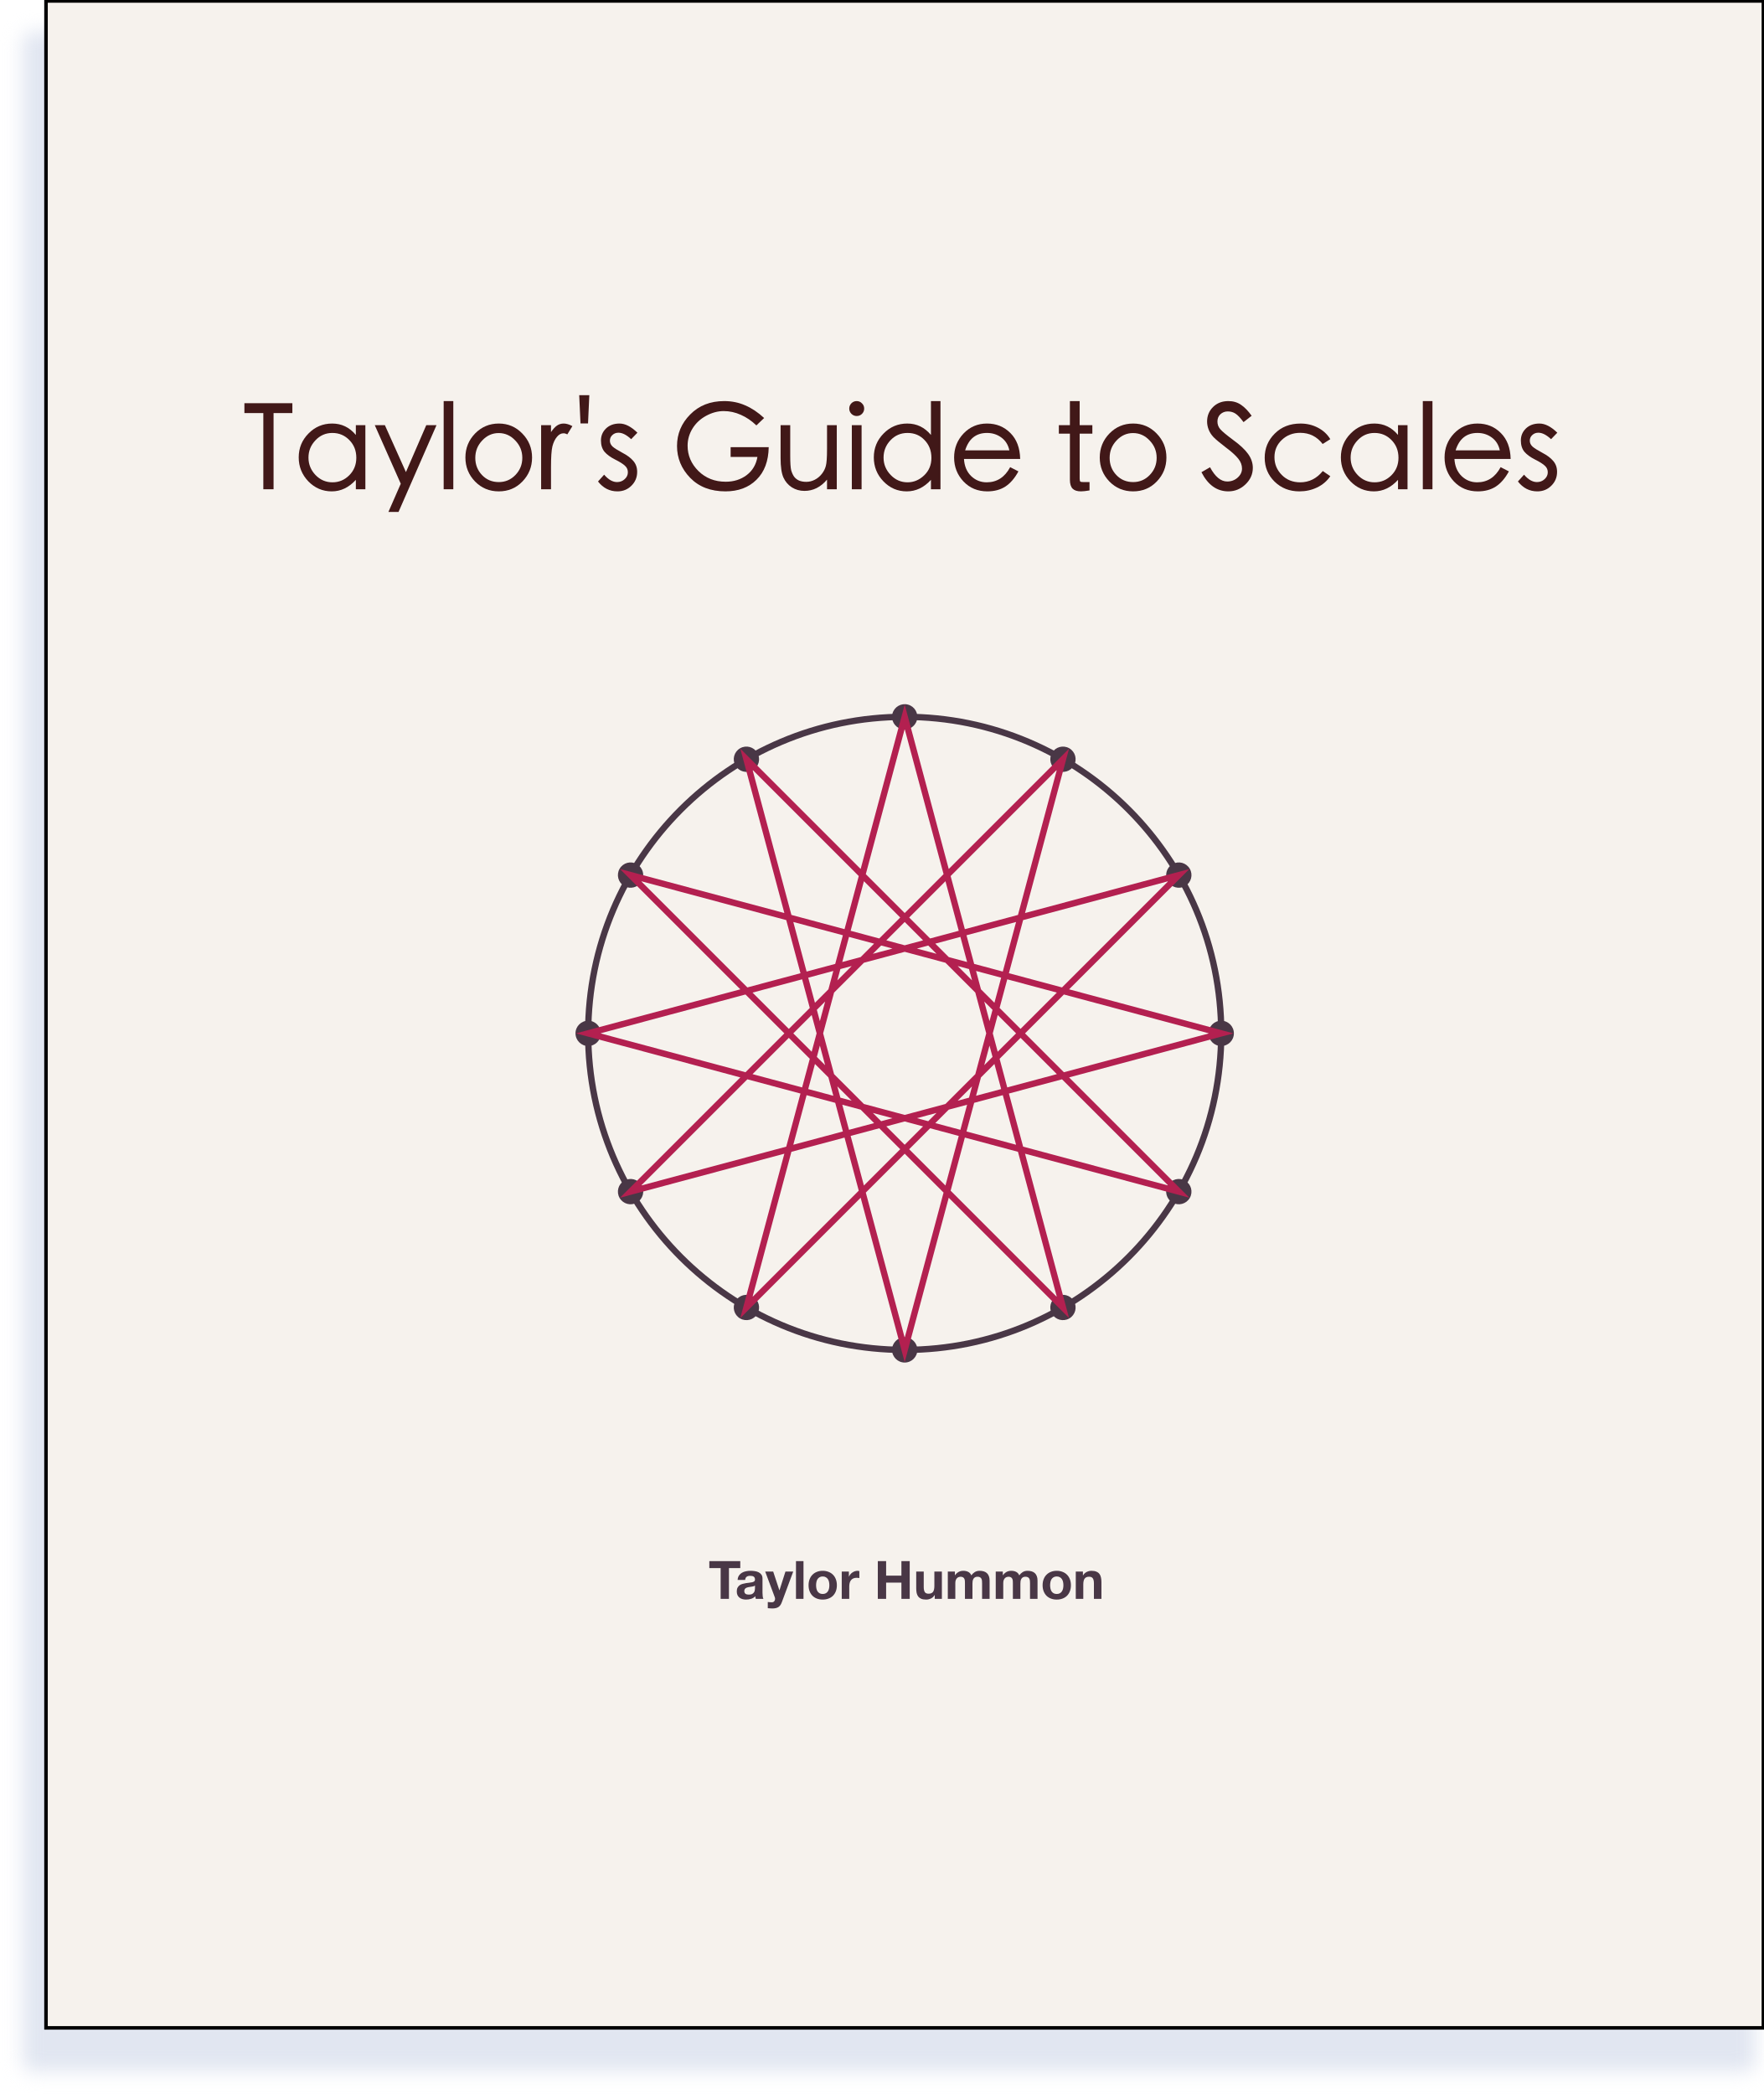
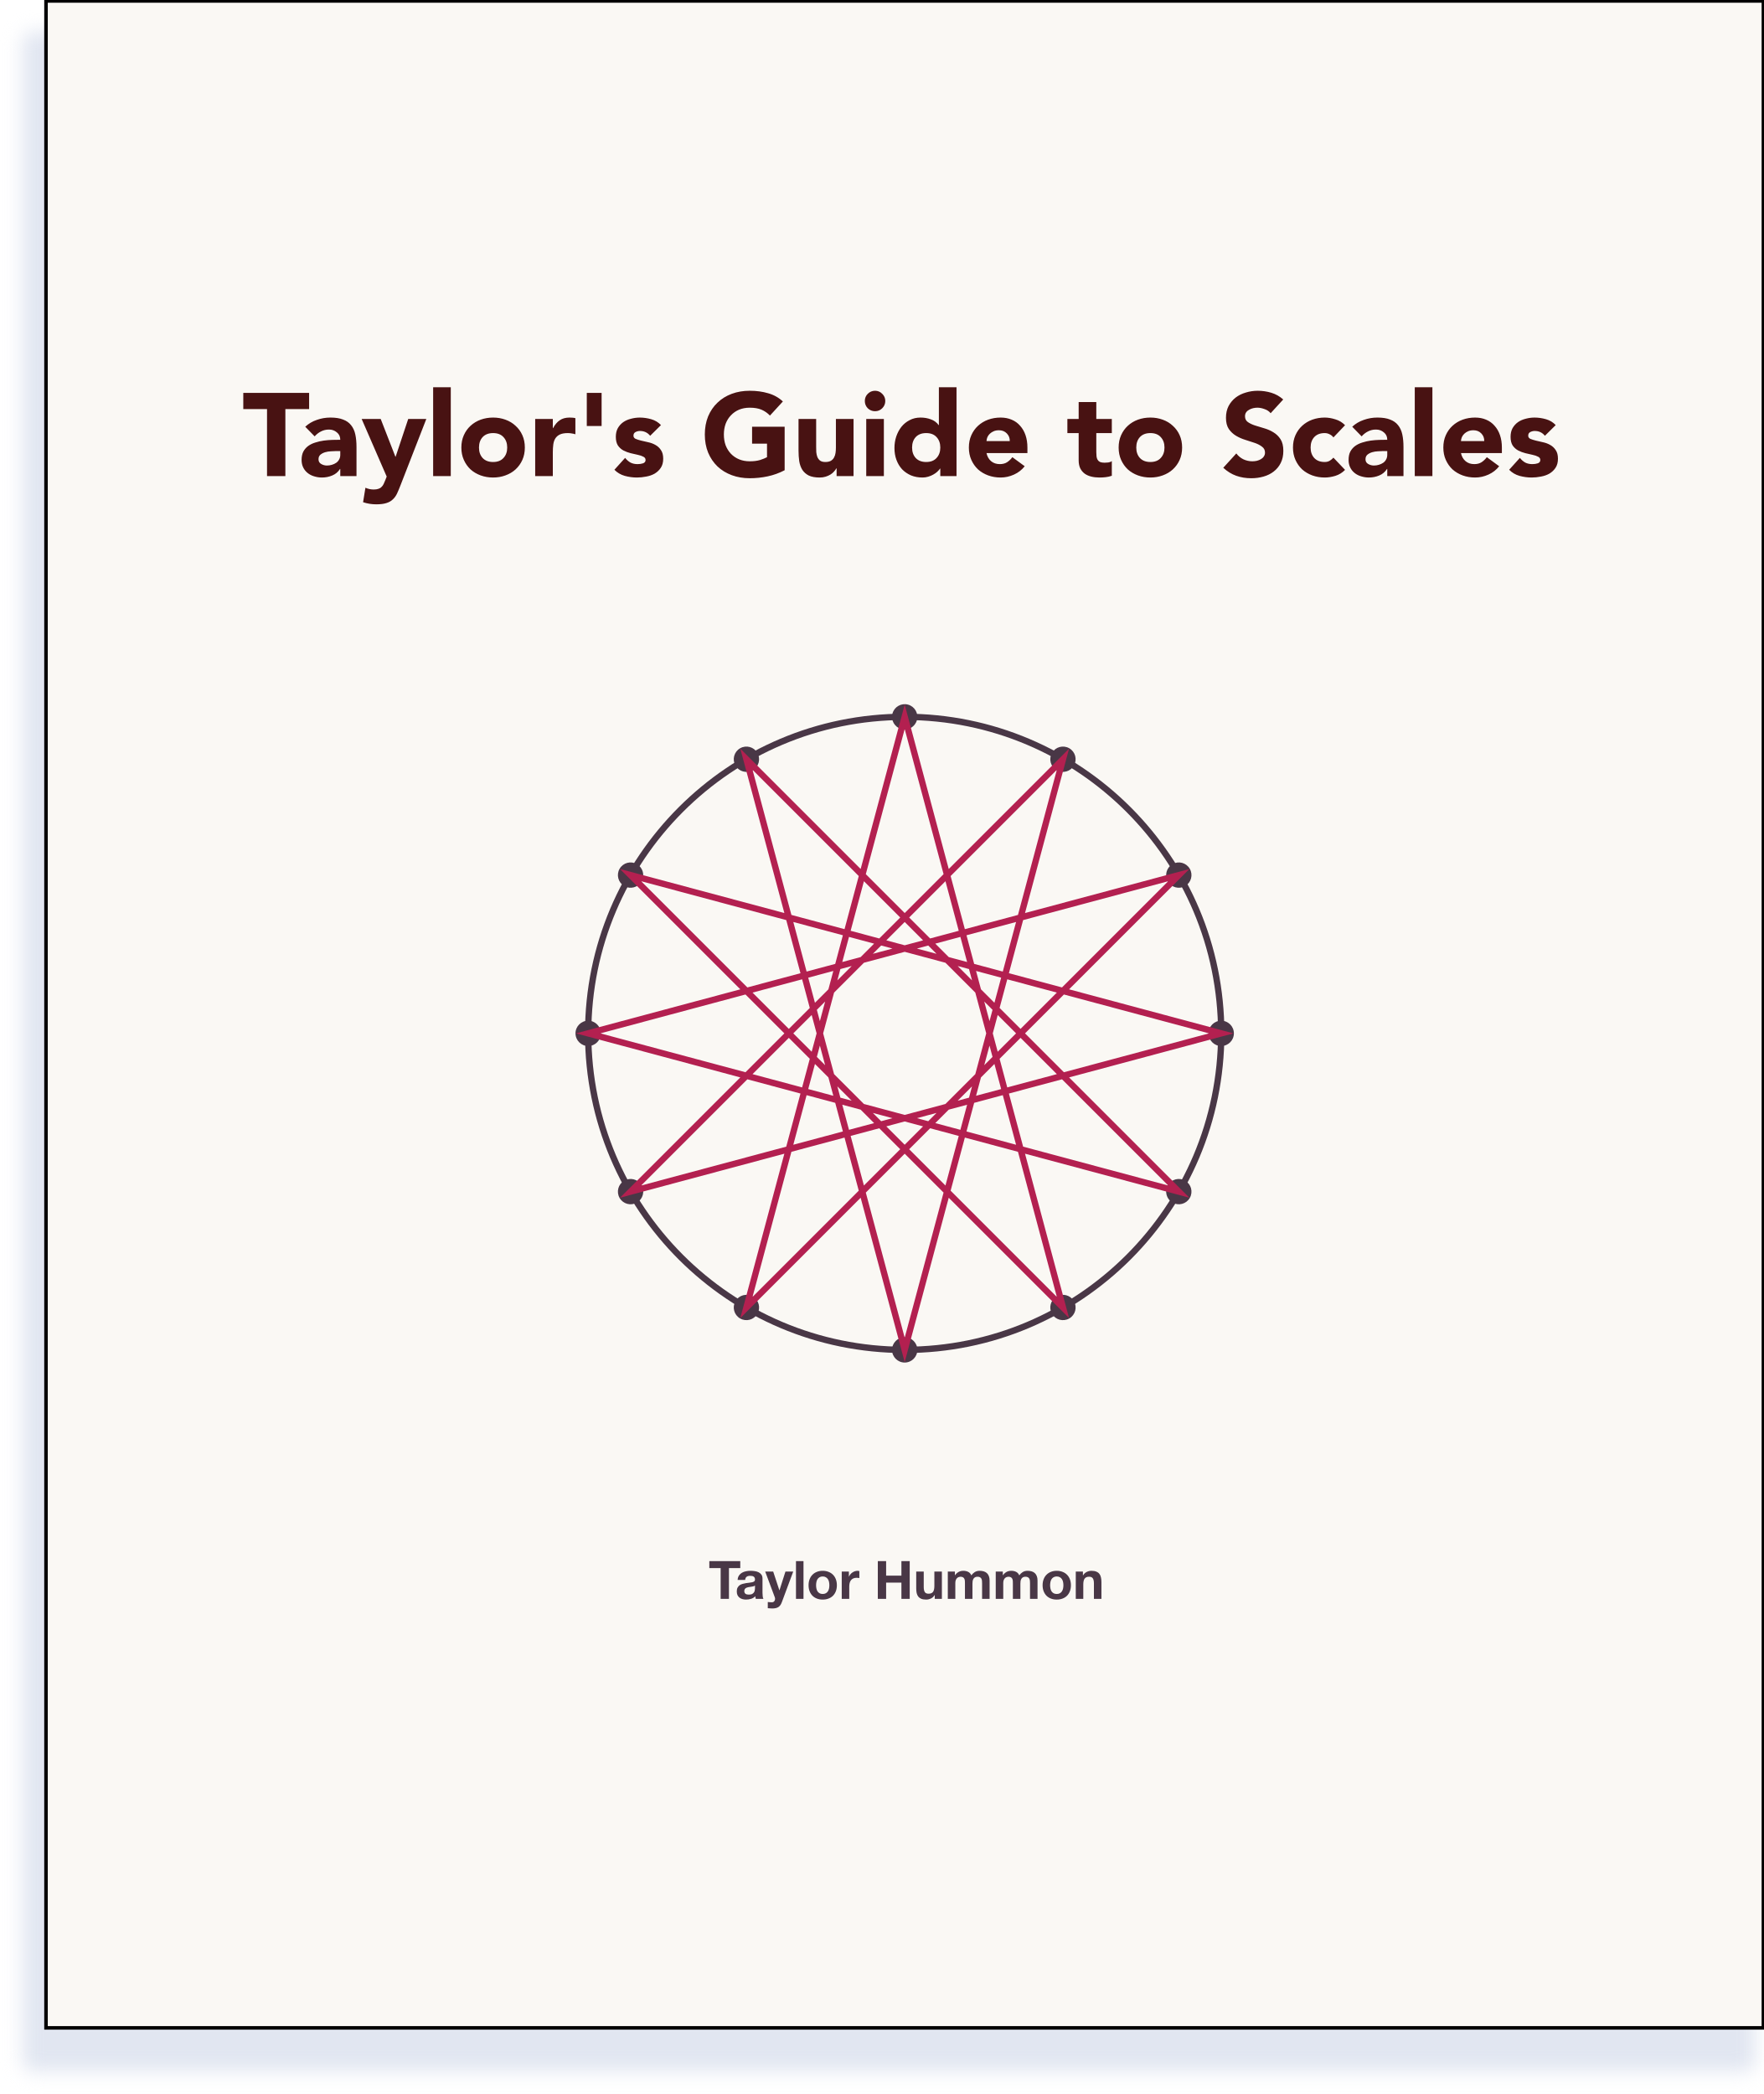
<svg xmlns="http://www.w3.org/2000/svg" width="400" height="475" viewBox="0 0 400 475" id="svg2" version="1.1" xml:space="preserve">
  <defs id="defs4">
    <filter style="color-interpolation-filters:sRGB" id="filter8603" x="-0.013" width="1.026" y="-0.011" height="1.022">
      <feGaussianBlur stdDeviation="2.165" id="feGaussianBlur8605" />
    </filter>
  </defs>
  <rect y="7.316" x="-1.1132812e-06" height="467.684" width="398.132" id="rect4502" style="color:#000000;clip-rule:nonzero;display:inline;overflow:visible;visibility:visible;isolation:auto;mix-blend-mode:normal;color-interpolation:sRGB;color-interpolation-filters:linearRGB;solid-color:#000000;solid-opacity:1;fill:#e1e6f1;fill-opacity:1;fill-rule:nonzero;stroke:none;stroke-width:2;stroke-linecap:butt;stroke-linejoin:miter;stroke-miterlimit:4;stroke-dasharray:none;stroke-dashoffset:0;stroke-opacity:1;filter:url(#filter8603);color-rendering:auto;image-rendering:auto;shape-rendering:auto;text-rendering:auto;enable-background:accumulate" ry="2.232" transform="matrix(0.9872837,0,0,0.9891337,5.128839,0.02304565)" />
-   <rect y="0.216" x="10.435" height="459.784" width="389.565" id="rect4504" style="color:#000000;clip-rule:nonzero;display:inline;overflow:visible;visibility:visible;isolation:auto;mix-blend-mode:normal;color-interpolation:sRGB;color-interpolation-filters:linearRGB;solid-color:#000000;solid-opacity:1;fill:#f6f2ed;fill-opacity:1;fill-rule:nonzero;stroke:#000000;stroke-width:0.8;stroke-linecap:butt;stroke-linejoin:miter;stroke-miterlimit:4;stroke-dasharray:none;stroke-dashoffset:0;stroke-opacity:1;color-rendering:auto;image-rendering:auto;shape-rendering:auto;text-rendering:auto;enable-background:accumulate" />
+   <rect y="0.216" x="10.435" height="459.784" width="389.565" id="rect4504" style="color:#000000;clip-rule:nonzero;display:inline;overflow:visible;visibility:visible;isolation:auto;mix-blend-mode:normal;color-interpolation:sRGB;color-interpolation-filters:linearRGB;solid-color:#000000;solid-opacity:1;fill:#faf8f4;fill-opacity:1;fill-rule:nonzero;stroke:#000000;stroke-width:0.8;stroke-linecap:butt;stroke-linejoin:miter;stroke-miterlimit:4;stroke-dasharray:none;stroke-dashoffset:0;stroke-opacity:1;color-rendering:auto;image-rendering:auto;shape-rendering:auto;text-rendering:auto;enable-background:accumulate" />
  <g aria-label="Taylor Hummon" style="font-style:normal;font-variant:normal;font-weight:normal;font-stretch:normal;font-size:9.6px;line-height:0%;font-family:'Latin Modern Sans';-inkscape-font-specification:'Latin Modern Sans, Normal';text-align:start;letter-spacing:0px;word-spacing:0px;writing-mode:lr-tb;text-anchor:start;fill:#493746;fill-opacity:1;stroke:none;stroke-width:0.8px;stroke-linecap:butt;stroke-linejoin:miter;stroke-opacity:1" id="text4508" transform="translate(558.7186,20.17611)">
    <path style="font-weight:bold;font-size:12px;line-height:1.25;font-family:'Helvetica Neue';-inkscape-font-specification:'Helvetica Neue, Bold'" d="m -395.249,335.53 v 6.984 h 1.884 v -6.984 h 2.568 v -1.584 h -7.02 v 1.584 z m 3.852,2.688 q 0.036,-0.6 0.3,-0.996 0.264,-0.396 0.672,-0.636 0.408,-0.24 0.912,-0.336 0.516,-0.108 1.032,-0.108 0.468,0 0.948,0.072 0.48,0.06 0.876,0.252 0.396,0.192 0.648,0.54 0.252,0.336 0.252,0.9 v 3.228 q 0,0.42 0.048,0.804 0.048,0.384 0.168,0.576 h -1.728 q -0.048,-0.144 -0.084,-0.288 -0.024,-0.156 -0.036,-0.312 -0.408,0.42 -0.96,0.588 -0.552,0.168 -1.128,0.168 -0.444,0 -0.828,-0.108 -0.384,-0.108 -0.672,-0.336 -0.288,-0.228 -0.456,-0.576 -0.156,-0.348 -0.156,-0.828 0,-0.528 0.18,-0.864 0.192,-0.348 0.48,-0.552 0.3,-0.204 0.672,-0.3 0.384,-0.108 0.768,-0.168 0.384,-0.06 0.756,-0.096 0.372,-0.036 0.66,-0.108 0.288,-0.072 0.456,-0.204 0.168,-0.144 0.156,-0.408 0,-0.276 -0.096,-0.432 -0.084,-0.168 -0.24,-0.252 -0.144,-0.096 -0.348,-0.12 -0.192,-0.036 -0.42,-0.036 -0.504,0 -0.792,0.216 -0.288,0.216 -0.336,0.72 z m 3.936,1.26 q -0.108,0.096 -0.276,0.156 -0.156,0.048 -0.348,0.084 -0.18,0.036 -0.384,0.06 -0.204,0.024 -0.408,0.06 -0.192,0.036 -0.384,0.096 -0.18,0.06 -0.324,0.168 -0.132,0.096 -0.216,0.252 -0.084,0.156 -0.084,0.396 0,0.228 0.084,0.384 0.084,0.156 0.228,0.252 0.144,0.084 0.336,0.12 0.192,0.036 0.396,0.036 0.504,0 0.78,-0.168 0.276,-0.168 0.408,-0.396 0.132,-0.24 0.156,-0.48 0.036,-0.24 0.036,-0.384 z m 6.084,3.804 2.592,-6.972 h -1.764 l -1.356,4.248 h -0.024 l -1.404,-4.248 h -1.812 l 2.172,5.82 q 0.072,0.18 0.072,0.384 0,0.276 -0.168,0.504 -0.156,0.228 -0.492,0.264 -0.252,0.012 -0.504,-0.012 -0.252,-0.024 -0.492,-0.048 v 1.404 q 0.264,0.024 0.516,0.036 0.264,0.024 0.528,0.024 0.876,0 1.368,-0.324 0.492,-0.324 0.768,-1.08 z m 3.216,-9.336 v 8.568 h 1.704 v -8.568 z m 4.56,5.472 q 0,-0.372 0.072,-0.732 0.072,-0.36 0.24,-0.636 0.18,-0.276 0.468,-0.444 0.288,-0.18 0.72,-0.18 0.432,0 0.72,0.18 0.3,0.168 0.468,0.444 0.18,0.276 0.252,0.636 0.072,0.36 0.072,0.732 0,0.372 -0.072,0.732 -0.072,0.348 -0.252,0.636 -0.168,0.276 -0.468,0.444 -0.288,0.168 -0.72,0.168 -0.432,0 -0.72,-0.168 -0.288,-0.168 -0.468,-0.444 -0.168,-0.288 -0.24,-0.636 -0.072,-0.36 -0.072,-0.732 z m -1.704,0 q 0,0.744 0.228,1.344 0.228,0.6 0.648,1.032 0.42,0.42 1.008,0.648 0.588,0.228 1.32,0.228 0.732,0 1.32,-0.228 0.6,-0.228 1.02,-0.648 0.42,-0.432 0.648,-1.032 0.228,-0.6 0.228,-1.344 0,-0.744 -0.228,-1.344 -0.228,-0.612 -0.648,-1.032 -0.42,-0.432 -1.02,-0.66 -0.588,-0.24 -1.32,-0.24 -0.732,0 -1.32,0.24 -0.588,0.228 -1.008,0.66 -0.42,0.42 -0.648,1.032 -0.228,0.6 -0.228,1.344 z m 7.524,-3.108 v 6.204 h 1.704 v -2.796 q 0,-0.42 0.084,-0.78 0.084,-0.36 0.276,-0.624 0.204,-0.276 0.528,-0.432 0.324,-0.156 0.792,-0.156 0.156,0 0.324,0.024 0.168,0.012 0.288,0.036 v -1.584 q -0.204,-0.06 -0.372,-0.06 -0.324,0 -0.624,0.096 -0.3,0.096 -0.564,0.276 -0.264,0.168 -0.468,0.42 -0.204,0.24 -0.324,0.528 h -0.024 v -1.152 z m 8.184,-2.364 v 8.568 h 1.884 v -3.696 h 3.468 v 3.696 h 1.884 v -8.568 h -1.884 v 3.288 h -3.468 v -3.288 z m 14.532,8.568 v -6.204 h -1.704 v 3.252 q 0,0.948 -0.312,1.368 -0.312,0.408 -1.008,0.408 -0.612,0 -0.852,-0.372 -0.24,-0.384 -0.24,-1.152 v -3.504 h -1.704 v 3.816 q 0,0.576 0.096,1.056 0.108,0.468 0.36,0.804 0.252,0.324 0.684,0.504 0.444,0.18 1.128,0.18 0.54,0 1.056,-0.24 0.516,-0.24 0.84,-0.78 h 0.036 v 0.864 z m 1.344,-6.204 v 6.204 h 1.704 v -3.6 q 0,-0.456 0.132,-0.732 0.132,-0.288 0.312,-0.432 0.192,-0.156 0.384,-0.204 0.204,-0.06 0.324,-0.06 0.408,0 0.612,0.144 0.216,0.132 0.3,0.36 0.096,0.228 0.108,0.504 0.012,0.264 0.012,0.54 v 3.48 h 1.704 v -3.456 q 0,-0.288 0.036,-0.564 0.048,-0.288 0.168,-0.504 0.132,-0.228 0.348,-0.36 0.228,-0.144 0.588,-0.144 0.36,0 0.564,0.12 0.216,0.12 0.324,0.324 0.108,0.204 0.132,0.48 0.024,0.276 0.024,0.588 v 3.516 h 1.704 v -4.152 q 0,-0.6 -0.168,-1.02 -0.168,-0.432 -0.468,-0.696 -0.3,-0.264 -0.72,-0.384 -0.42,-0.12 -0.912,-0.12 -0.648,0 -1.128,0.312 -0.468,0.312 -0.744,0.72 -0.252,-0.576 -0.744,-0.804 -0.48,-0.228 -1.068,-0.228 -0.612,0 -1.092,0.264 -0.468,0.264 -0.804,0.744 h -0.024 v -0.84 z m 10.872,0 v 6.204 h 1.704 v -3.6 q 0,-0.456 0.132,-0.732 0.132,-0.288 0.312,-0.432 0.192,-0.156 0.384,-0.204 0.204,-0.06 0.324,-0.06 0.408,0 0.612,0.144 0.216,0.132 0.3,0.36 0.096,0.228 0.108,0.504 0.012,0.264 0.012,0.54 v 3.48 h 1.704 v -3.456 q 0,-0.288 0.036,-0.564 0.048,-0.288 0.168,-0.504 0.132,-0.228 0.348,-0.36 0.228,-0.144 0.588,-0.144 0.36,0 0.564,0.12 0.216,0.12 0.324,0.324 0.108,0.204 0.132,0.48 0.024,0.276 0.024,0.588 v 3.516 h 1.704 v -4.152 q 0,-0.6 -0.168,-1.02 -0.168,-0.432 -0.468,-0.696 -0.3,-0.264 -0.72,-0.384 -0.42,-0.12 -0.912,-0.12 -0.648,0 -1.128,0.312 -0.468,0.312 -0.744,0.72 -0.252,-0.576 -0.744,-0.804 -0.48,-0.228 -1.068,-0.228 -0.612,0 -1.092,0.264 -0.468,0.264 -0.804,0.744 h -0.024 v -0.84 z m 12.336,3.108 q 0,-0.372 0.072,-0.732 0.072,-0.36 0.24,-0.636 0.18,-0.276 0.468,-0.444 0.288,-0.18 0.72,-0.18 0.432,0 0.72,0.18 0.3,0.168 0.468,0.444 0.18,0.276 0.252,0.636 0.072,0.36 0.072,0.732 0,0.372 -0.072,0.732 -0.072,0.348 -0.252,0.636 -0.168,0.276 -0.468,0.444 -0.288,0.168 -0.72,0.168 -0.432,0 -0.72,-0.168 -0.288,-0.168 -0.468,-0.444 -0.168,-0.288 -0.24,-0.636 -0.072,-0.36 -0.072,-0.732 z m -1.704,0 q 0,0.744 0.228,1.344 0.228,0.6 0.648,1.032 0.42,0.42 1.008,0.648 0.588,0.228 1.32,0.228 0.732,0 1.32,-0.228 0.6,-0.228 1.02,-0.648 0.42,-0.432 0.648,-1.032 0.228,-0.6 0.228,-1.344 0,-0.744 -0.228,-1.344 -0.228,-0.612 -0.648,-1.032 -0.42,-0.432 -1.02,-0.66 -0.588,-0.24 -1.32,-0.24 -0.732,0 -1.32,0.24 -0.588,0.228 -1.008,0.66 -0.42,0.42 -0.648,1.032 -0.228,0.6 -0.228,1.344 z m 7.524,-3.108 v 6.204 h 1.704 v -3.252 q 0,-0.948 0.312,-1.356 0.312,-0.42 1.008,-0.42 0.612,0 0.852,0.384 0.24,0.372 0.24,1.14 v 3.504 h 1.704 v -3.816 q 0,-0.576 -0.108,-1.044 -0.096,-0.48 -0.348,-0.804 -0.252,-0.336 -0.696,-0.516 -0.432,-0.192 -1.116,-0.192 -0.54,0 -1.056,0.252 -0.516,0.24 -0.84,0.78 h -0.036 v -0.864 z" id="text3890" aria-label="Taylor Hummon" />
  </g>
  <circle style="fill:#493746;fill-opacity:1;stroke:none;stroke-width:0.639;stroke-dasharray:none;stroke-opacity:1" id="circle4" cx="277.018" cy="234.406" r="2.872" />
  <circle style="fill:#493746;fill-opacity:1;stroke:none;stroke-width:0.639;stroke-dasharray:none;stroke-opacity:1" id="circle6" cx="240.31" cy="103.951" r="2.872" transform="rotate(15)" />
  <circle style="fill:#493746;fill-opacity:1;stroke:none;stroke-width:0.639;stroke-dasharray:none;stroke-opacity:1" id="circle7" cx="205.217" cy="306.207" r="2.872" />
  <circle style="fill:#493746;fill-opacity:1;stroke:none;stroke-width:0.639;stroke-dasharray:none;stroke-opacity:1" id="circle8" cx="133.417" cy="234.406" r="2.872" />
  <circle style="fill:#493746;fill-opacity:1;stroke:none;stroke-width:0.639;stroke-dasharray:none;stroke-opacity:1" id="circle10" cx="366.727" cy="100.393" r="2.872" transform="rotate(30)" />
  <circle style="fill:#493746;fill-opacity:1;stroke:none;stroke-width:0.639;stroke-dasharray:none;stroke-opacity:1" id="circle11" cx="294.927" cy="28.593" r="2.872" transform="rotate(30)" />
  <circle style="fill:#493746;fill-opacity:1;stroke:none;stroke-width:0.639;stroke-dasharray:none;stroke-opacity:1" id="circle12" cx="294.927" cy="172.194" r="2.872" transform="rotate(30)" />
  <circle style="fill:#493746;fill-opacity:1;stroke:none;stroke-width:0.639;stroke-dasharray:none;stroke-opacity:1" id="circle13" cx="223.126" cy="100.393" r="2.872" transform="rotate(30)" />
  <circle style="fill:#493746;fill-opacity:1;stroke:none;stroke-width:0.639;stroke-dasharray:none;stroke-opacity:1" id="circle15" cx="132.321" cy="305.611" r="2.872" transform="rotate(-30)" />
  <circle style="fill:#493746;fill-opacity:1;stroke:none;stroke-width:0.639;stroke-dasharray:none;stroke-opacity:1" id="circle16" cx="60.52" cy="233.81" r="2.872" transform="rotate(-30)" />
  <circle style="fill:#493746;fill-opacity:1;stroke:none;stroke-width:0.639;stroke-dasharray:none;stroke-opacity:1" id="circle17" cx="60.52" cy="377.411" r="2.872" transform="rotate(-30)" />
  <circle style="fill:#493746;fill-opacity:1;stroke:none;stroke-width:0.639;stroke-dasharray:none;stroke-opacity:1" id="circle18" cx="-11.28" cy="305.611" r="2.872" transform="rotate(-30)" />
  <circle style="fill:none;fill-opacity:0.995;stroke:#493746;stroke-width:1.436;stroke-dasharray:none;stroke-opacity:1" id="path7" cx="205.217" cy="234.406" r="71.8" />
  <path style="fill:none;fill-opacity:1;stroke:#b32050;stroke-width:1.436;stroke-opacity:1" d="m 205.217,162.606 -35.9,133.982 98.081,-98.081 -133.982,35.9 133.982,35.9 -98.081,-98.081 35.9,133.982 35.9,-133.982 -98.081,98.081 133.982,-35.9 -133.982,-35.9 98.081,98.081 z" id="path17" />
-   <path d="M 66.32,93.701 H 62.053 V 110.982 H 59.733 V 93.701 h -4.293 v -2.24 h 10.88 z" id="text23" style="font-size:26.667px;font-family:'Heiti TC';-inkscape-font-specification:'Heiti TC';fill:#411818" aria-label="T" />
-   <path d="m 82.88,110.982 h -2.16 v -2.133 q -2.373,2.613 -5.467,2.613 -3.093,0 -5.307,-2.267 -2.187,-2.293 -2.187,-5.44 0,-3.173 2.213,-5.413 2.213,-2.267 5.387,-2.267 3.2,0 5.36,2.587 v -2.213 h 2.16 z m -7.467,-1.573 q 2.213,0 3.813,-1.6 1.6,-1.6 1.6,-3.973 0,-2.4 -1.573,-4 -1.573,-1.627 -3.867,-1.627 -2.267,0 -3.84,1.68 -1.573,1.653 -1.573,3.92 0,2.267 1.6,3.947 1.6,1.653 3.84,1.653 z" id="text22" style="font-size:26.667px;font-family:'Heiti TC';-inkscape-font-specification:'Heiti TC';fill:#411818" aria-label="a" />
-   <path d="m 99.013,96.448 -8.613,19.68 h -2.293 l 2.8,-6.4 -5.893,-13.28 h 2.293 l 4.773,10.64 4.613,-10.64 z" id="text21" style="font-size:26.667px;font-family:'Heiti TC';-inkscape-font-specification:'Heiti TC';fill:#411818" aria-label="y" />
-   <path d="m 102.827,110.982 h -2.187 V 90.981 h 2.187 z" id="text20" style="font-size:26.667px;font-family:'Heiti TC';-inkscape-font-specification:'Heiti TC';fill:#411818" aria-label="l" />
-   <path d="m 113.147,96.075 q 3.147,0 5.333,2.267 2.213,2.267 2.213,5.44 0,3.173 -2.187,5.44 -2.16,2.24 -5.36,2.24 -3.2,0 -5.387,-2.24 -2.187,-2.267 -2.187,-5.44 0,-3.173 2.187,-5.44 2.213,-2.267 5.387,-2.267 z m 0,13.28 q 2.213,0 3.76,-1.6 1.573,-1.627 1.573,-3.893 0,-2.293 -1.6,-3.947 -1.573,-1.68 -3.76,-1.68 -2.16,0 -3.733,1.68 -1.573,1.653 -1.573,3.947 0,2.293 1.52,3.893 1.52,1.6 3.813,1.6 z" id="text19" style="font-size:26.667px;font-family:'Heiti TC';-inkscape-font-specification:'Heiti TC';fill:#411818" aria-label="o" />
-   <path d="m 129.84,96.661 -1.147,1.867 q -0.453,-0.24 -0.88,-0.24 -0.827,0 -1.493,0.827 -0.667,0.8 -1.013,2.133 -0.32,1.307 -0.32,4.747 v 4.987 h -2.24 V 96.448 h 2.24 v 1.573 q 0.667,-0.987 1.333,-1.467 0.693,-0.48 1.547,-0.48 0.88,0 1.973,0.587 z" id="text18" style="font-size:26.667px;font-family:'Heiti TC';-inkscape-font-specification:'Heiti TC';fill:#411818" aria-label="r" />
-   <path d="m 133.68,89.648 -0.293,6.4 h -1.707 l -0.293,-6.4 z" id="text17" style="font-size:26.667px;font-family:'Heiti TC';-inkscape-font-specification:'Heiti TC';fill:#411818" aria-label="'" />
-   <path d="m 144.587,98.155 -1.413,1.467 q -1.573,-1.467 -2.88,-1.467 -0.827,0 -1.387,0.533 -0.56,0.507 -0.56,1.28 0,0.747 0.613,1.333 0.64,0.56 2.24,1.413 1.6,0.827 2.453,1.84 0.88,1.013 0.88,2.48 0,1.867 -1.307,3.147 -1.28,1.28 -3.173,1.28 -2.64,0 -4.4,-2.24 l 1.387,-1.547 q 1.44,1.68 2.933,1.68 1.013,0 1.733,-0.667 0.72,-0.667 0.72,-1.547 0,-0.907 -0.667,-1.493 -0.64,-0.613 -2.24,-1.413 -1.573,-0.8 -2.4,-1.76 -0.8,-0.987 -0.8,-2.56 0,-1.6 1.147,-2.72 1.173,-1.12 3.067,-1.12 1.92,0 4.053,2.08 z" id="text16" style="font-size:26.667px;font-family:'Heiti TC';-inkscape-font-specification:'Heiti TC';fill:#411818" aria-label="s" />
-   <path d="m 174.373,101.435 q -0.08,4.747 -2.773,7.387 -2.667,2.64 -7.04,2.64 -5.013,0 -8,-3.067 -2.987,-3.093 -2.987,-7.227 0,-4.133 2.987,-7.147 2.987,-3.04 7.707,-3.04 2.56,0 4.747,0.96 2.213,0.933 4.32,2.88 l -1.76,1.68 q -1.627,-1.573 -3.52,-2.4 -1.893,-0.853 -3.893,-0.853 -2,0 -3.973,1.067 -1.973,1.067 -3.093,2.88 -1.12,1.813 -1.12,3.92 0,3.28 2.453,5.733 2.48,2.427 6.187,2.427 2.747,0 4.747,-1.493 2,-1.52 2.453,-4.133 h -6.08 v -2.213 z" id="text15" style="font-size:26.667px;font-family:'Heiti TC';-inkscape-font-specification:'Heiti TC';fill:#411818" aria-label="G" />
-   <path d="m 189.813,110.982 h -2.213 v -2.187 q -2.16,2.56 -5.12,2.56 -1.573,0 -2.853,-0.8 -1.28,-0.827 -1.92,-2.24 -0.64,-1.44 -0.64,-4.4 v -7.467 h 2.187 v 6.933 q 0,2.4 0.213,3.28 0.24,0.853 0.667,1.467 0.453,0.587 1.12,0.88 0.693,0.293 1.653,0.293 0.987,0 1.92,-0.48 0.933,-0.48 1.6,-1.333 0.667,-0.853 0.907,-1.813 0.267,-0.96 0.267,-3.84 v -5.387 h 2.213 z" id="text14" style="font-size:26.667px;font-family:'Heiti TC';-inkscape-font-specification:'Heiti TC';fill:#411818" aria-label="u" />
-   <path d="m 194.32,90.981 q 0.72,0 1.2,0.507 0.507,0.48 0.507,1.2 0,0.693 -0.507,1.2 -0.48,0.48 -1.2,0.48 -0.693,0 -1.2,-0.507 -0.48,-0.507 -0.48,-1.173 0,-0.693 0.48,-1.2 0.507,-0.507 1.2,-0.507 z m 1.12,20 h -2.213 V 96.448 h 2.213 z" id="text13" style="font-size:26.667px;font-family:'Heiti TC';-inkscape-font-specification:'Heiti TC';fill:#411818" aria-label="i" />
-   <path d="m 213.333,110.982 h -2.16 v -2.133 q -2.373,2.613 -5.493,2.613 -3.093,0 -5.28,-2.267 -2.187,-2.267 -2.187,-5.44 0,-3.173 2.213,-5.413 2.213,-2.267 5.387,-2.267 3.2,0 5.36,2.587 v -7.68 h 2.16 z m -7.467,-1.573 q 2.107,0 3.76,-1.573 1.653,-1.573 1.653,-3.973 0,-2.427 -1.547,-4.027 -1.52,-1.627 -3.867,-1.627 -2.32,0 -3.893,1.68 -1.547,1.653 -1.547,3.92 0,2.24 1.6,3.92 1.6,1.68 3.84,1.68 z" id="text12" style="font-size:26.667px;font-family:'Heiti TC';-inkscape-font-specification:'Heiti TC';fill:#411818" aria-label="d" />
-   <path d="m 231.413,104.102 h -12.747 q 0.133,2.4 1.6,3.867 1.493,1.44 3.547,1.44 3.493,0 5.333,-3.44 l 1.867,0.96 q -1.253,2.32 -2.96,3.44 -1.707,1.093 -4.08,1.093 -3.28,0 -5.413,-2.24 -2.133,-2.267 -2.133,-5.44 0,-3.173 2.133,-5.44 2.16,-2.267 5.333,-2.267 3.173,0 5.307,2.16 2.133,2.133 2.213,5.867 z m -2.453,-1.947 q -0.4,-1.867 -1.813,-2.907 -1.413,-1.04 -3.253,-1.04 -3.733,0 -4.96,3.947 z" id="text11" style="font-size:26.667px;font-family:'Heiti TC';-inkscape-font-specification:'Heiti TC';fill:#411818" aria-label="e" />
-   <path d="m 247.787,98.368 h -2.88 v 10.187 q 0,0.56 0.16,0.693 0.16,0.107 0.8,0.107 h 1.28 v 1.893 q -1.28,0.213 -1.947,0.213 -1.28,0 -1.893,-0.613 -0.613,-0.64 -0.613,-2 V 98.368 h -2.507 v -1.92 h 2.507 v -5.467 h 2.213 v 5.467 h 2.88 z" id="text10" style="font-size:26.667px;font-family:'Heiti TC';-inkscape-font-specification:'Heiti TC';fill:#411818" aria-label="t" />
-   <path d="m 257.04,96.075 q 3.147,0 5.333,2.267 2.213,2.267 2.213,5.44 0,3.173 -2.187,5.44 -2.16,2.24 -5.36,2.24 -3.2,0 -5.387,-2.24 -2.187,-2.267 -2.187,-5.44 0,-3.173 2.187,-5.44 2.213,-2.267 5.387,-2.267 z m 0,13.28 q 2.213,0 3.76,-1.6 1.573,-1.627 1.573,-3.893 0,-2.293 -1.6,-3.947 -1.573,-1.68 -3.76,-1.68 -2.16,0 -3.733,1.68 -1.573,1.653 -1.573,3.947 0,2.293 1.52,3.893 1.52,1.6 3.813,1.6 z" id="text9" style="font-size:26.667px;font-family:'Heiti TC';-inkscape-font-specification:'Heiti TC';fill:#411818" aria-label="o" />
-   <path d="m 282.08,95.755 q -1.067,-1.44 -1.813,-1.92 -0.747,-0.507 -1.76,-0.507 -0.987,0 -1.68,0.64 -0.667,0.64 -0.667,1.653 0,0.987 0.64,1.733 0.64,0.747 2.933,2.453 2.32,1.68 3.387,3.173 1.067,1.493 1.067,3.147 0,2.16 -1.68,3.76 -1.653,1.573 -3.867,1.573 -3.893,0 -6.107,-4.347 l 1.947,-1.12 q 1.733,3.227 3.893,3.227 1.387,0 2.373,-0.88 0.987,-0.88 0.987,-2.053 0,-1.173 -0.827,-2.213 -0.827,-1.067 -2.853,-2.587 -2.027,-1.547 -2.8,-2.347 -0.747,-0.8 -1.093,-1.707 -0.347,-0.907 -0.347,-1.813 0,-1.947 1.333,-3.28 1.36,-1.36 3.493,-1.36 1.653,0 2.88,0.853 1.227,0.827 2.4,2.48 z" id="text8" style="font-size:26.667px;font-family:'Heiti TC';-inkscape-font-specification:'Heiti TC';fill:#411818" aria-label="S" />
-   <path d="m 301.76,108.022 q -1.147,1.68 -3.013,2.56 -1.84,0.88 -4,0.88 -3.36,0 -5.627,-2.213 -2.24,-2.213 -2.24,-5.413 0,-3.2 2.267,-5.467 2.267,-2.293 5.867,-2.293 2.133,0 3.92,0.933 1.813,0.933 2.827,2.613 l -1.733,1.093 q -1.947,-2.533 -5.093,-2.533 -2.48,0 -4.16,1.6 -1.68,1.573 -1.68,3.92 0,2.347 1.653,4.027 1.653,1.68 4.187,1.68 3.04,0 5.12,-2.56 z" id="text7" style="font-size:26.667px;font-family:'Heiti TC';-inkscape-font-specification:'Heiti TC';fill:#411818" aria-label="c" />
-   <path d="m 319.28,110.982 h -2.16 v -2.133 q -2.373,2.613 -5.467,2.613 -3.093,0 -5.307,-2.267 -2.187,-2.293 -2.187,-5.44 0,-3.173 2.213,-5.413 2.213,-2.267 5.387,-2.267 3.2,0 5.36,2.587 v -2.213 h 2.16 z m -7.467,-1.573 q 2.213,0 3.813,-1.6 1.6,-1.6 1.6,-3.973 0,-2.4 -1.573,-4 -1.573,-1.627 -3.867,-1.627 -2.267,0 -3.84,1.68 -1.573,1.653 -1.573,3.92 0,2.267 1.6,3.947 1.6,1.653 3.84,1.653 z" id="text6" style="font-size:26.667px;font-family:'Heiti TC';-inkscape-font-specification:'Heiti TC';fill:#411818" aria-label="a" />
-   <path d="m 324.934,110.982 h -2.187 V 90.981 h 2.187 z" id="text5" style="font-size:26.667px;font-family:'Heiti TC';-inkscape-font-specification:'Heiti TC';fill:#411818" aria-label="l" />
-   <path d="M 342.667,104.102 H 329.92 q 0.133,2.4 1.6,3.867 1.493,1.44 3.547,1.44 3.493,0 5.333,-3.44 l 1.867,0.96 q -1.253,2.32 -2.96,3.44 -1.707,1.093 -4.08,1.093 -3.28,0 -5.413,-2.24 -2.133,-2.267 -2.133,-5.44 0,-3.173 2.133,-5.44 2.16,-2.267 5.333,-2.267 3.173,0 5.307,2.16 2.133,2.133 2.213,5.867 z m -2.453,-1.947 q -0.4,-1.867 -1.813,-2.907 -1.413,-1.04 -3.253,-1.04 -3.733,0 -4.96,3.947 z" id="text4" style="font-size:26.667px;font-family:'Heiti TC';-inkscape-font-specification:'Heiti TC';fill:#411818" aria-label="e" />
-   <path d="m 353.254,98.155 -1.413,1.467 q -1.573,-1.467 -2.88,-1.467 -0.827,0 -1.387,0.533 -0.56,0.507 -0.56,1.28 0,0.747 0.613,1.333 0.64,0.56 2.24,1.413 1.6,0.827 2.453,1.84 0.88,1.013 0.88,2.48 0,1.867 -1.307,3.147 -1.28,1.28 -3.173,1.28 -2.64,0 -4.4,-2.24 l 1.387,-1.547 q 1.44,1.68 2.933,1.68 1.013,0 1.733,-0.667 0.72,-0.667 0.72,-1.547 0,-0.907 -0.667,-1.493 -0.64,-0.613 -2.24,-1.413 -1.573,-0.8 -2.4,-1.76 -0.8,-0.987 -0.8,-2.56 0,-1.6 1.147,-2.72 1.173,-1.12 3.067,-1.12 1.92,0 4.053,2.08 z" id="text3" style="font-size:26.667px;font-family:'Heiti TC';-inkscape-font-specification:'Heiti TC';fill:#411818" aria-label="s" />
+   <path style="font-weight:800;font-size:26.667px;font-family:Avenir;-inkscape-font-specification:'Avenir Ultra-Bold';fill:#481212" d="m 60.573,92.8 h -5.387 v -3.68 h 14.933 v 3.68 h -5.387 v 15.2 h -4.16 z m 16.613,13.573 h -0.053 q -0.667,1.04 -1.787,1.493 -1.093,0.453 -2.32,0.453 -0.907,0 -1.76,-0.267 -0.827,-0.24 -1.467,-0.747 -0.64,-0.507 -1.013,-1.253 -0.373,-0.747 -0.373,-1.733 0,-1.12 0.4,-1.893 0.427,-0.773 1.12,-1.28 0.72,-0.507 1.627,-0.773 0.907,-0.293 1.867,-0.427 0.987,-0.133 1.947,-0.16 0.987,-0.027 1.813,-0.027 0,-1.067 -0.773,-1.68 -0.747,-0.64 -1.787,-0.64 -0.987,0 -1.813,0.427 -0.8,0.4 -1.44,1.12 l -2.133,-2.187 q 1.12,-1.04 2.613,-1.547 1.493,-0.533 3.093,-0.533 1.76,0 2.88,0.453 1.147,0.427 1.813,1.28 0.693,0.853 0.96,2.107 0.267,1.227 0.267,2.853 v 6.587 h -3.68 z m -0.987,-4.053 q -0.453,0 -1.147,0.053 -0.667,0.027 -1.307,0.213 -0.613,0.187 -1.067,0.56 -0.427,0.373 -0.427,1.04 0,0.72 0.613,1.067 0.613,0.347 1.28,0.347 0.587,0 1.12,-0.16 0.56,-0.16 0.987,-0.453 0.427,-0.293 0.667,-0.747 0.267,-0.453 0.267,-1.067 v -0.853 z m 14.64,7.787 q -0.4,1.04 -0.773,1.84 -0.373,0.8 -0.96,1.333 -0.56,0.56 -1.44,0.827 -0.88,0.293 -2.32,0.293 -1.547,0 -2.987,-0.48 l 0.533,-3.28 q 0.907,0.4 1.867,0.4 0.667,0 1.093,-0.16 0.427,-0.133 0.693,-0.427 0.293,-0.267 0.48,-0.667 0.187,-0.4 0.4,-0.933 l 0.293,-0.747 -5.68,-13.067 h 4.32 l 3.333,8.56 h 0.053 l 2.853,-8.56 h 4.107 z M 98.253,87.84 h 4 v 20.16 h -4 z m 6.4,13.68 q 0,-1.547 0.56,-2.8 0.56,-1.253 1.52,-2.133 0.987,-0.907 2.293,-1.387 1.333,-0.48 2.827,-0.48 1.493,0 2.8,0.48 1.333,0.48 2.293,1.387 0.987,0.88 1.547,2.133 0.56,1.253 0.56,2.8 0,1.547 -0.56,2.8 -0.56,1.253 -1.547,2.16 -0.96,0.88 -2.293,1.36 -1.307,0.48 -2.8,0.48 -1.493,0 -2.827,-0.48 -1.307,-0.48 -2.293,-1.36 -0.96,-0.907 -1.52,-2.16 -0.56,-1.253 -0.56,-2.8 z m 4,0 q 0,1.467 0.827,2.373 0.853,0.907 2.373,0.907 1.52,0 2.347,-0.907 0.853,-0.907 0.853,-2.373 0,-1.467 -0.853,-2.373 -0.827,-0.907 -2.347,-0.907 -1.52,0 -2.373,0.907 -0.827,0.907 -0.827,2.373 z m 12.747,-6.48 h 4 v 2.08 h 0.053 q 0.64,-1.2 1.52,-1.787 0.88,-0.613 2.213,-0.613 0.347,0 0.693,0.027 0.347,0.027 0.64,0.107 v 3.653 q -0.427,-0.133 -0.853,-0.187 -0.4,-0.08 -0.853,-0.08 -1.147,0 -1.813,0.32 -0.667,0.32 -1.04,0.907 -0.347,0.56 -0.453,1.36 -0.107,0.8 -0.107,1.76 v 5.413 h -4 z m 11.707,-5.92 h 3.36 v 7.52 h -3.36 z m 14.373,9.733 q -0.88,-1.093 -2.32,-1.093 -0.507,0 -0.987,0.24 -0.48,0.24 -0.48,0.827 0,0.48 0.48,0.72 0.507,0.213 1.253,0.4 0.773,0.16 1.627,0.373 0.88,0.187 1.627,0.613 0.773,0.427 1.253,1.173 0.507,0.72 0.507,1.947 0,1.253 -0.56,2.08 -0.533,0.8 -1.387,1.307 -0.853,0.48 -1.92,0.667 -1.067,0.213 -2.107,0.213 -1.36,0 -2.747,-0.373 -1.387,-0.4 -2.347,-1.387 l 2.427,-2.693 q 0.56,0.693 1.227,1.067 0.693,0.347 1.6,0.347 0.693,0 1.253,-0.187 0.56,-0.213 0.56,-0.747 0,-0.507 -0.507,-0.747 -0.48,-0.267 -1.253,-0.427 -0.747,-0.187 -1.627,-0.373 -0.853,-0.213 -1.627,-0.613 -0.747,-0.4 -1.253,-1.12 -0.48,-0.747 -0.48,-1.973 0,-1.147 0.453,-1.973 0.48,-0.827 1.227,-1.36 0.773,-0.533 1.76,-0.773 0.987,-0.267 2,-0.267 1.28,0 2.587,0.373 1.307,0.373 2.213,1.333 z m 30.507,7.813 q -1.84,0.96 -3.84,1.387 -2,0.427 -4.08,0.427 -2.213,0 -4.08,-0.693 -1.867,-0.693 -3.227,-1.973 -1.36,-1.307 -2.133,-3.147 -0.747,-1.84 -0.747,-4.107 0,-2.267 0.747,-4.107 0.773,-1.84 2.133,-3.12 1.36,-1.307 3.227,-2 1.867,-0.693 4.08,-0.693 2.267,0 4.16,0.56 1.92,0.533 3.36,1.867 l -2.933,3.2 q -0.853,-0.88 -1.92,-1.333 -1.067,-0.453 -2.667,-0.453 -1.333,0 -2.427,0.453 -1.067,0.453 -1.84,1.28 -0.773,0.8 -1.2,1.92 -0.4,1.12 -0.4,2.427 0,1.333 0.4,2.453 0.427,1.093 1.2,1.92 0.773,0.8 1.84,1.253 1.093,0.453 2.427,0.453 1.36,0 2.347,-0.293 0.987,-0.32 1.573,-0.64 v -3.067 h -3.387 v -3.84 h 7.387 z m 15.627,1.333 h -3.84 v -1.76 h -0.053 q -0.213,0.373 -0.56,0.747 -0.32,0.373 -0.8,0.667 -0.48,0.293 -1.093,0.48 -0.613,0.187 -1.333,0.187 -1.52,0 -2.48,-0.453 -0.933,-0.48 -1.467,-1.307 -0.507,-0.827 -0.693,-1.947 -0.16,-1.12 -0.16,-2.427 v -7.147 h 4 v 6.347 q 0,0.56 0.027,1.173 0.053,0.587 0.24,1.093 0.213,0.507 0.613,0.827 0.427,0.32 1.2,0.32 0.773,0 1.253,-0.267 0.48,-0.293 0.72,-0.747 0.267,-0.48 0.347,-1.067 0.08,-0.587 0.08,-1.227 v -6.453 h 4 z m 2.88,-12.96 h 4 v 12.96 h -4 z m -0.32,-4.08 q 0,-0.96 0.667,-1.627 0.693,-0.693 1.653,-0.693 0.96,0 1.627,0.693 0.693,0.667 0.693,1.627 0,0.96 -0.693,1.653 -0.667,0.667 -1.627,0.667 -0.96,0 -1.653,-0.667 -0.667,-0.693 -0.667,-1.653 z m 20.8,17.04 h -3.68 v -1.707 h -0.053 q -0.24,0.347 -0.64,0.72 -0.373,0.347 -0.907,0.64 -0.507,0.293 -1.147,0.48 -0.613,0.187 -1.28,0.187 -1.44,0 -2.613,-0.48 -1.173,-0.507 -2.027,-1.387 -0.827,-0.907 -1.28,-2.133 -0.453,-1.227 -0.453,-2.693 0,-1.36 0.4,-2.587 0.427,-1.253 1.173,-2.213 0.773,-0.96 1.867,-1.52 1.093,-0.587 2.48,-0.587 1.253,0 2.32,0.4 1.093,0.373 1.787,1.307 h 0.053 v -8.587 h 4 z m -3.68,-6.48 q 0,-1.467 -0.853,-2.373 -0.827,-0.907 -2.347,-0.907 -1.52,0 -2.373,0.907 -0.827,0.907 -0.827,2.373 0,1.467 0.827,2.373 0.853,0.907 2.373,0.907 1.52,0 2.347,-0.907 0.853,-0.907 0.853,-2.373 z m 19.147,4.24 q -0.96,1.227 -2.427,1.893 -1.467,0.667 -3.04,0.667 -1.493,0 -2.827,-0.48 -1.307,-0.48 -2.293,-1.36 -0.96,-0.907 -1.52,-2.16 -0.56,-1.253 -0.56,-2.8 0,-1.547 0.56,-2.8 0.56,-1.253 1.52,-2.133 0.987,-0.907 2.293,-1.387 1.333,-0.48 2.827,-0.48 1.387,0 2.507,0.48 1.147,0.48 1.92,1.387 0.8,0.88 1.227,2.133 0.427,1.253 0.427,2.8 v 1.253 h -9.28 q 0.24,1.147 1.04,1.84 0.8,0.667 1.973,0.667 0.987,0 1.653,-0.427 0.693,-0.453 1.2,-1.147 z m -3.387,-5.707 q 0.027,-1.013 -0.667,-1.733 -0.693,-0.72 -1.787,-0.72 -0.667,0 -1.173,0.213 -0.507,0.213 -0.88,0.56 -0.347,0.32 -0.56,0.773 -0.187,0.427 -0.213,0.907 z m 23.147,-1.813 h -3.52 v 4.32 q 0,0.533 0.053,0.987 0.053,0.427 0.24,0.747 0.187,0.32 0.56,0.507 0.4,0.16 1.04,0.16 0.32,0 0.827,-0.053 0.533,-0.08 0.8,-0.32 v 3.333 q -0.667,0.24 -1.387,0.32 -0.72,0.08 -1.413,0.08 -1.013,0 -1.867,-0.213 -0.853,-0.213 -1.493,-0.667 -0.64,-0.48 -1.013,-1.227 -0.347,-0.747 -0.347,-1.813 v -6.16 h -2.56 v -3.2 h 2.56 v -3.84 h 4 v 3.84 h 3.52 z m 1.547,3.28 q 0,-1.547 0.56,-2.8 0.56,-1.253 1.52,-2.133 0.987,-0.907 2.293,-1.387 1.333,-0.48 2.827,-0.48 1.493,0 2.8,0.48 1.333,0.48 2.293,1.387 0.987,0.88 1.547,2.133 0.56,1.253 0.56,2.8 0,1.547 -0.56,2.8 -0.56,1.253 -1.547,2.16 -0.96,0.88 -2.293,1.36 -1.307,0.48 -2.8,0.48 -1.493,0 -2.827,-0.48 -1.307,-0.48 -2.293,-1.36 -0.96,-0.907 -1.52,-2.16 -0.56,-1.253 -0.56,-2.8 z m 4,0 q 0,1.467 0.827,2.373 0.853,0.907 2.373,0.907 1.52,0 2.347,-0.907 0.853,-0.907 0.853,-2.373 0,-1.467 -0.853,-2.373 -0.827,-0.907 -2.347,-0.907 -1.52,0 -2.373,0.907 -0.827,0.907 -0.827,2.373 z m 30.48,-7.787 q -0.507,-0.64 -1.387,-0.933 -0.853,-0.32 -1.627,-0.32 -0.453,0 -0.933,0.107 -0.48,0.107 -0.907,0.347 -0.427,0.213 -0.693,0.587 -0.267,0.373 -0.267,0.907 0,0.853 0.64,1.307 0.64,0.453 1.6,0.773 0.987,0.32 2.107,0.64 1.12,0.32 2.08,0.907 0.987,0.587 1.627,1.573 0.64,0.987 0.64,2.64 0,1.573 -0.587,2.747 -0.587,1.173 -1.6,1.947 -0.987,0.773 -2.32,1.147 -1.307,0.373 -2.773,0.373 -1.84,0 -3.413,-0.56 -1.573,-0.56 -2.933,-1.813 l 2.96,-3.253 q 0.64,0.853 1.6,1.333 0.987,0.453 2.027,0.453 0.507,0 1.013,-0.107 0.533,-0.133 0.933,-0.373 0.427,-0.24 0.667,-0.613 0.267,-0.373 0.267,-0.88 0,-0.853 -0.667,-1.333 -0.64,-0.507 -1.627,-0.853 -0.987,-0.347 -2.133,-0.693 -1.147,-0.347 -2.133,-0.933 -0.987,-0.587 -1.653,-1.547 -0.64,-0.96 -0.64,-2.533 0,-1.52 0.587,-2.667 0.613,-1.147 1.6,-1.92 1.013,-0.773 2.32,-1.147 1.307,-0.4 2.693,-0.4 1.6,0 3.093,0.453 1.493,0.453 2.693,1.52 z m 14.24,5.493 q -0.293,-0.427 -0.827,-0.693 -0.533,-0.293 -1.147,-0.293 -1.52,0 -2.373,0.907 -0.827,0.907 -0.827,2.373 0,1.467 0.827,2.373 0.853,0.907 2.373,0.907 0.667,0 1.147,-0.293 0.48,-0.293 0.827,-0.693 l 2.64,2.773 q -0.933,0.96 -2.213,1.36 -1.253,0.373 -2.4,0.373 -1.493,0 -2.827,-0.48 -1.307,-0.48 -2.293,-1.36 -0.96,-0.907 -1.52,-2.16 -0.56,-1.253 -0.56,-2.8 0,-1.547 0.56,-2.8 0.56,-1.253 1.52,-2.133 0.987,-0.907 2.293,-1.387 1.333,-0.48 2.827,-0.48 1.147,0 2.4,0.4 1.28,0.373 2.213,1.333 z m 12.213,7.147 h -0.053 q -0.667,1.04 -1.787,1.493 -1.093,0.453 -2.32,0.453 -0.907,0 -1.76,-0.267 -0.827,-0.24 -1.467,-0.747 -0.64,-0.507 -1.013,-1.253 -0.373,-0.747 -0.373,-1.733 0,-1.12 0.4,-1.893 0.427,-0.773 1.12,-1.28 0.72,-0.507 1.627,-0.773 0.907,-0.293 1.867,-0.427 0.987,-0.133 1.947,-0.16 0.987,-0.027 1.813,-0.027 0,-1.067 -0.773,-1.68 -0.747,-0.64 -1.787,-0.64 -0.987,0 -1.813,0.427 -0.8,0.4 -1.44,1.12 l -2.133,-2.187 q 1.12,-1.04 2.613,-1.547 1.493,-0.533 3.093,-0.533 1.76,0 2.88,0.453 1.147,0.427 1.813,1.28 0.693,0.853 0.96,2.107 0.267,1.227 0.267,2.853 v 6.587 h -3.68 z m -0.987,-4.053 q -0.453,0 -1.147,0.053 -0.667,0.027 -1.307,0.213 -0.613,0.187 -1.067,0.56 -0.427,0.373 -0.427,1.04 0,0.72 0.613,1.067 0.613,0.347 1.28,0.347 0.587,0 1.12,-0.16 0.56,-0.16 0.987,-0.453 0.427,-0.293 0.667,-0.747 0.267,-0.453 0.267,-1.067 v -0.853 z m 7.227,-14.48 h 4 v 20.16 h -4 z m 19.147,17.92 q -0.96,1.227 -2.427,1.893 -1.467,0.667 -3.04,0.667 -1.493,0 -2.827,-0.48 -1.307,-0.48 -2.293,-1.36 -0.96,-0.907 -1.52,-2.16 -0.56,-1.253 -0.56,-2.8 0,-1.547 0.56,-2.8 0.56,-1.253 1.52,-2.133 0.987,-0.907 2.293,-1.387 1.333,-0.48 2.827,-0.48 1.387,0 2.507,0.48 1.147,0.48 1.92,1.387 0.8,0.88 1.227,2.133 0.427,1.253 0.427,2.8 v 1.253 h -9.28 q 0.24,1.147 1.04,1.84 0.8,0.667 1.973,0.667 0.987,0 1.653,-0.427 0.693,-0.453 1.2,-1.147 z m -3.387,-5.707 q 0.027,-1.013 -0.667,-1.733 -0.693,-0.72 -1.787,-0.72 -0.667,0 -1.173,0.213 -0.507,0.213 -0.88,0.56 -0.347,0.32 -0.56,0.773 -0.187,0.427 -0.213,0.907 z m 13.76,-1.2 q -0.88,-1.093 -2.32,-1.093 -0.507,0 -0.987,0.24 -0.48,0.24 -0.48,0.827 0,0.48 0.48,0.72 0.507,0.213 1.253,0.4 0.773,0.16 1.627,0.373 0.88,0.187 1.627,0.613 0.773,0.427 1.253,1.173 0.507,0.72 0.507,1.947 0,1.253 -0.56,2.08 -0.533,0.8 -1.387,1.307 -0.853,0.48 -1.92,0.667 -1.067,0.213 -2.107,0.213 -1.36,0 -2.747,-0.373 -1.387,-0.4 -2.347,-1.387 l 2.427,-2.693 q 0.56,0.693 1.227,1.067 0.693,0.347 1.6,0.347 0.693,0 1.253,-0.187 0.56,-0.213 0.56,-0.747 0,-0.507 -0.507,-0.747 -0.48,-0.267 -1.253,-0.427 -0.747,-0.187 -1.627,-0.373 -0.853,-0.213 -1.627,-0.613 -0.747,-0.4 -1.253,-1.12 -0.48,-0.747 -0.48,-1.973 0,-1.147 0.453,-1.973 0.48,-0.827 1.227,-1.36 0.773,-0.533 1.76,-0.773 0.987,-0.267 2,-0.267 1.28,0 2.587,0.373 1.307,0.373 2.213,1.333 z" id="text1" aria-label="Taylor's Guide to Scales" />
</svg>
